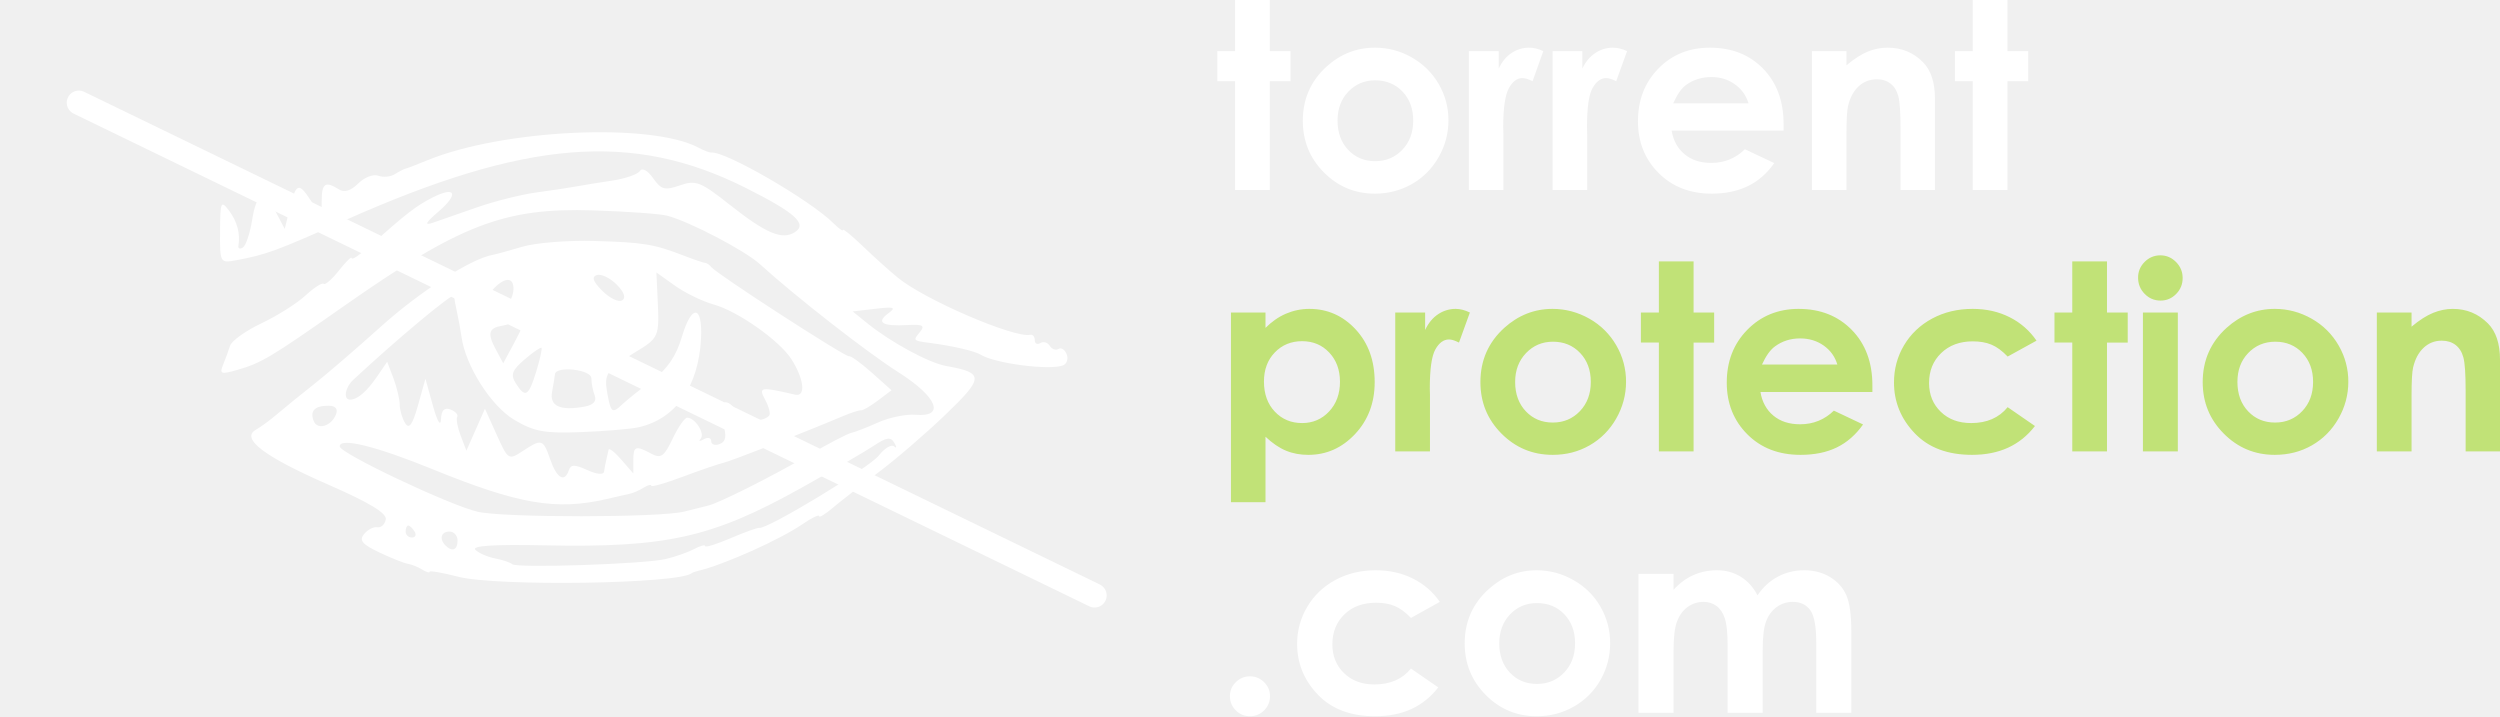
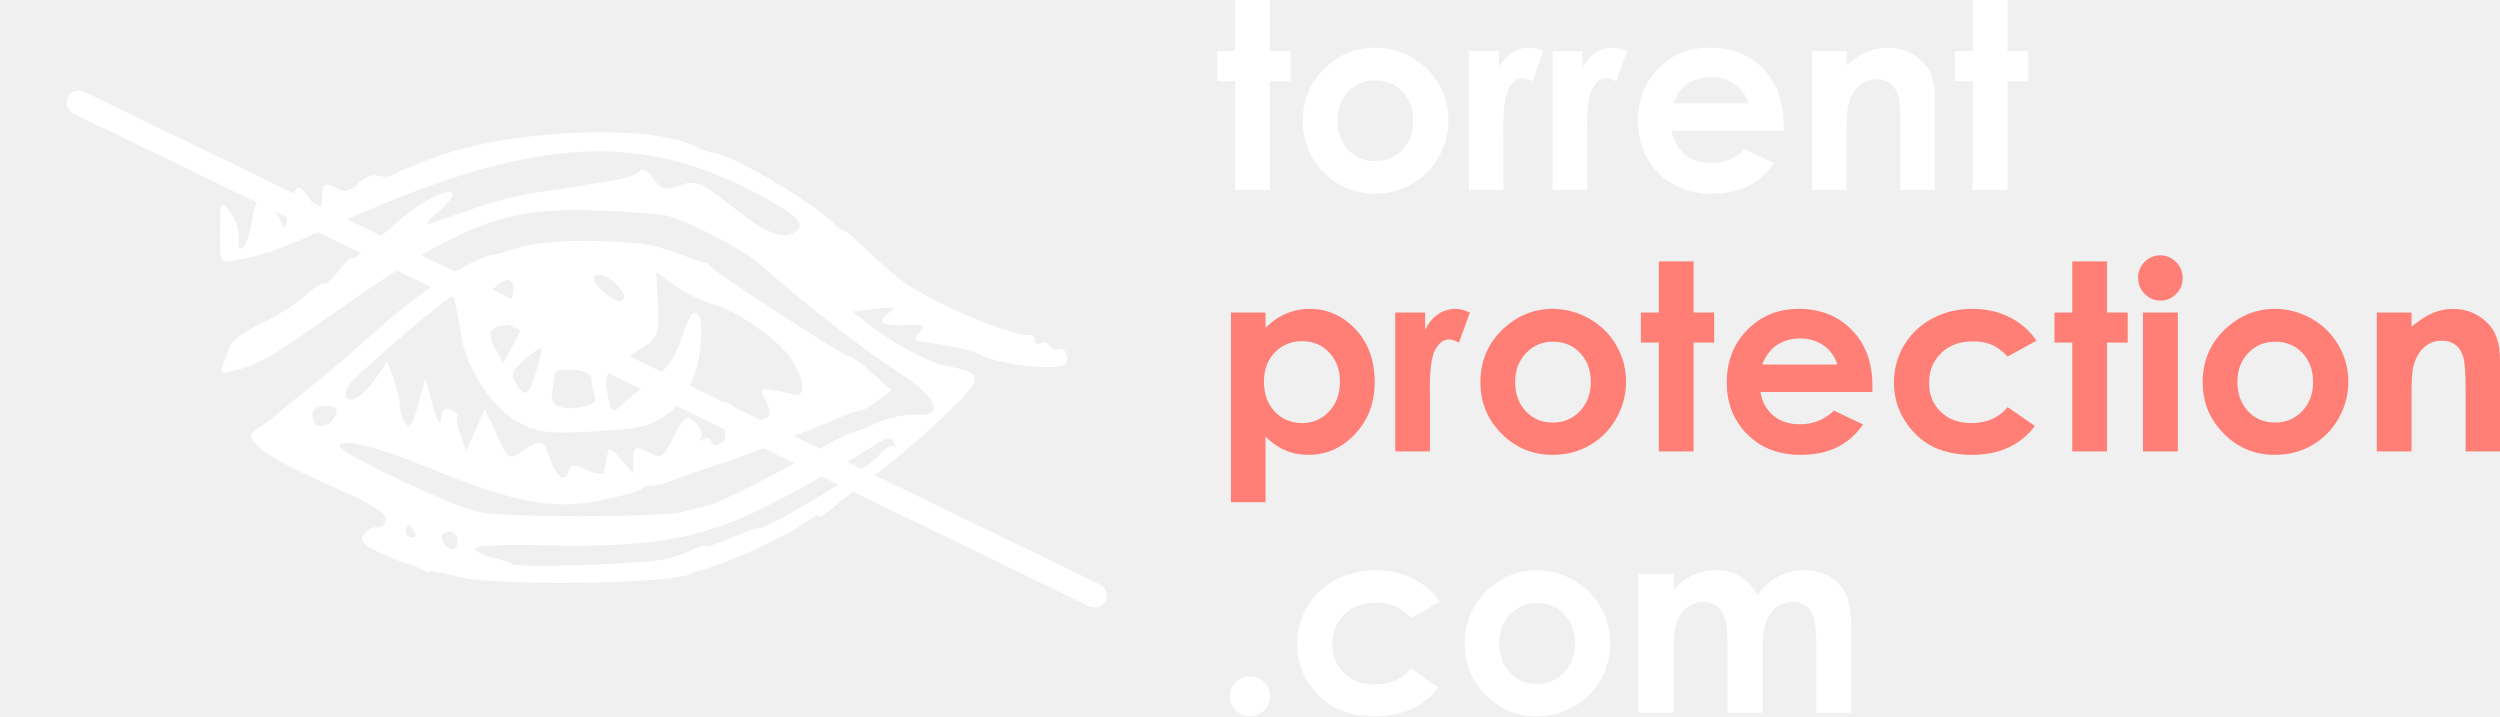
<svg xmlns="http://www.w3.org/2000/svg" width="452.235" height="129.563">
  <g style="line-height:125%" font-size="40" font-weight="400" letter-spacing="0" word-spacing="0" font-family="Sans" fill="red">
    <path style="line-height:100%;-inkscape-font-specification:Century Gothic Bold" d="M223.422 0v9.25h-3.218v5.438h3.218v19.687h6.282V14.688h3.75V9.25h-3.75V0h-6.282zM356.86 0v9.25h-3.219v5.438h3.219v19.687h6.281V14.688h3.75V9.25h-3.75V0h-6.281zM248.704 8.625c-3.278 0-6.195 1.129-8.72 3.406-2.877 2.616-4.312 5.889-4.312 9.813 0 3.662 1.266 6.781 3.813 9.344 2.547 2.562 5.617 3.843 9.219 3.843 2.446 0 4.687-.588 6.718-1.75 2.032-1.162 3.636-2.781 4.813-4.843 1.177-2.063 1.781-4.287 1.781-6.657a12.9 12.9 0 00-1.75-6.562c-1.17-2.032-2.82-3.659-4.906-4.844-2.085-1.185-4.286-1.75-6.656-1.75zm27.906 0a5.63 5.63 0 00-3.188.969c-.97.646-1.727 1.566-2.312 2.812V9.25h-5.406v25.125h6.25V24.219L271.922 23c0-3.509.362-5.862 1.032-7.062.669-1.2 1.468-1.813 2.437-1.813.477 0 1.105.193 1.844.563l1.937-5.438c-.892-.43-1.747-.625-2.562-.625zm15.156 0a5.63 5.63 0 00-3.187.969c-.97.646-1.76 1.566-2.344 2.812V9.25h-5.375v25.125h6.25V24.219L287.079 23c0-3.509.33-5.862 1-7.062.669-1.2 1.499-1.813 2.468-1.813.477 0 1.074.193 1.813.563l1.969-5.438c-.893-.43-1.747-.625-2.563-.625zm17.531 0c-3.724 0-6.842 1.25-9.312 3.781-2.47 2.532-3.688 5.7-3.688 9.532 0 3.74 1.241 6.858 3.72 9.343 2.477 2.486 5.684 3.75 9.624 3.75 2.54 0 4.716-.474 6.563-1.375 1.846-.9 3.426-2.278 4.75-4.156L315.64 27c-1.693 1.647-3.708 2.469-6.062 2.469-1.97 0-3.575-.509-4.844-1.563-1.27-1.054-2.052-2.496-2.344-4.281h20.25v-1.187c0-4.156-1.241-7.5-3.719-10.032-2.477-2.531-5.67-3.781-9.625-3.781zm32.188 0c-1.216 0-2.4.218-3.563.688-1.162.469-2.475 1.3-3.906 2.5V9.25h-6.25v25.125h6.25V24.281c0-2.616.097-4.309.281-5.093.354-1.509.99-2.709 1.907-3.563.915-.854 2.035-1.281 3.312-1.281.985 0 1.8.265 2.469.781.67.516 1.137 1.265 1.406 2.25.27.985.406 3 .406 6v11h6.22V17.781c0-2.893-.726-5.085-2.188-6.562-1.74-1.74-3.851-2.594-6.344-2.594zm-31.906 5.313c1.615 0 3.026.435 4.25 1.312 1.223.877 2.053 2.037 2.468 3.438h-13.625c.708-1.555 1.45-2.666 2.282-3.282 1.323-.985 2.87-1.468 4.625-1.468zm-60.813.593c2 0 3.653.685 4.938 2.032 1.285 1.346 1.937 3.095 1.937 5.25 0 2.154-.66 3.911-1.969 5.28-1.308 1.37-2.936 2.063-4.906 2.063-1.97 0-3.59-.677-4.875-2.031-1.285-1.354-1.937-3.127-1.937-5.312 0-2.124.637-3.857 1.937-5.22 1.3-1.361 2.92-2.062 4.875-2.062z" fill="#fff" />
-     <path style="line-height:100%;-inkscape-font-specification:Century Gothic Bold" d="M390.797 46.188c-1.108 0-2.059.402-2.843 1.187-.785.785-1.188 1.736-1.188 2.844 0 1.154.395 2.13 1.188 2.937.792.808 1.751 1.219 2.875 1.219 1.092 0 2.027-.395 2.812-1.187.785-.793 1.188-1.752 1.188-2.875 0-1.14-.395-2.106-1.188-2.907-.792-.8-1.736-1.218-2.844-1.218zM300.08 47.28v9.25h-3.25v5.438h3.25v19.687h6.28V61.97h3.72V56.53h-3.72v-9.25h-6.28zm74.78 0v9.25h-3.218v5.438h3.219v19.687h6.281V61.97h3.75V56.53h-3.75v-9.25h-6.281zm-138 8.594c-1.507 0-2.926.306-4.25.875-1.323.57-2.548 1.424-3.687 2.563V56.53h-6.25v34.313h6.25V79c1.231 1.17 2.473 2.016 3.72 2.531 1.246.516 2.584.75 4.03.75 3.247 0 6.068-1.234 8.438-3.75 2.37-2.516 3.562-5.666 3.562-9.406 0-3.878-1.144-7.054-3.437-9.531-2.293-2.478-5.097-3.719-8.375-3.719zm26.47 0a5.63 5.63 0 00-3.188.969c-.97.646-1.759 1.597-2.344 2.844V56.53h-5.406v25.125h6.281V71.5l-.03-1.219c0-3.508.33-5.862 1-7.062.669-1.2 1.498-1.813 2.468-1.813.477 0 1.074.193 1.812.563l1.97-5.438c-.893-.43-1.748-.656-2.563-.656zm17.5 0c-3.278 0-6.195 1.16-8.72 3.438-2.877 2.616-4.312 5.888-4.312 9.812 0 3.663 1.266 6.75 3.813 9.313 2.547 2.562 5.649 3.843 9.25 3.843 2.447 0 4.656-.557 6.687-1.718 2.032-1.162 3.636-2.782 4.813-4.844 1.177-2.062 1.781-4.287 1.781-6.656a12.9 12.9 0 00-1.75-6.563 12.87 12.87 0 00-4.875-4.844c-2.085-1.185-4.317-1.78-6.687-1.781zm44.53 0c-3.723 0-6.842 1.281-9.312 3.813-2.47 2.531-3.687 5.699-3.687 9.53 0 3.74 1.24 6.86 3.719 9.345 2.477 2.485 5.685 3.718 9.625 3.718 2.539 0 4.715-.443 6.562-1.343 1.847-.9 3.427-2.28 4.75-4.157l-5.281-2.5c-1.693 1.647-3.74 2.469-6.094 2.469-1.97 0-3.574-.508-4.844-1.562-1.27-1.055-2.051-2.497-2.343-4.282h20.25V69.72c0-4.155-1.242-7.5-3.72-10.031-2.477-2.532-5.67-3.813-9.624-3.813zm31.47 0c-2.694 0-5.135.58-7.313 1.75s-3.878 2.797-5.094 4.844c-1.215 2.046-1.812 4.287-1.812 6.719 0 3.508 1.25 6.57 3.75 9.187 2.5 2.616 5.958 3.906 10.375 3.906 4.909 0 8.682-1.725 11.375-5.218l-4.938-3.407c-1.57 1.924-3.777 2.875-6.593 2.875-2.278 0-4.1-.677-5.5-2.031-1.4-1.354-2.125-3.08-2.125-5.219 0-2.2.733-3.998 2.187-5.406 1.454-1.408 3.364-2.125 5.719-2.125 1.293 0 2.413.194 3.375.594.962.4 1.952 1.125 2.937 2.156l5.22-2.875a12.798 12.798 0 00-4.876-4.25c-1.985-.993-4.194-1.5-6.687-1.5zm54.656 0c-3.278 0-6.195 1.16-8.719 3.438-2.878 2.616-4.312 5.888-4.312 9.812 0 3.663 1.265 6.75 3.812 9.313 2.547 2.562 5.618 3.843 9.219 3.843 2.447 0 4.687-.557 6.719-1.718 2.031-1.162 3.635-2.782 4.812-4.844 1.177-2.062 1.781-4.287 1.781-6.656a12.9 12.9 0 00-1.75-6.563 12.87 12.87 0 00-4.875-4.844c-2.085-1.185-4.317-1.78-6.687-1.781zm32.219 0c-1.216 0-2.401.25-3.563.719-1.162.47-2.475 1.3-3.906 2.5V56.53h-6.281v25.125h6.28V71.563c0-2.617.097-4.31.282-5.094.354-1.508.99-2.709 1.906-3.563.916-.854 2.004-1.281 3.282-1.281.984 0 1.83.266 2.5.781.669.516 1.137 1.265 1.406 2.25.27.985.406 2.968.406 5.969v11.031h6.219V65.063c0-2.894-.726-5.086-2.188-6.563-1.739-1.739-3.85-2.625-6.343-2.625zm-56.063.656v25.125h6.313V56.531h-6.313zm-62 4.688c1.616 0 3.058.435 4.281 1.312 1.224.878 2.022 2.006 2.438 3.407h-13.625c.708-1.555 1.481-2.635 2.312-3.25 1.324-.985 2.84-1.47 4.594-1.47zm-90.094.5c1.97 0 3.614.685 4.907 2.062 1.292 1.378 1.937 3.127 1.937 5.282 0 2.17-.653 3.974-1.969 5.375-1.315 1.4-2.951 2.093-4.875 2.093-1.985 0-3.63-.685-4.937-2.062-1.308-1.378-1.969-3.206-1.969-5.438 0-2.185.66-3.927 1.969-5.281 1.308-1.354 2.952-2.031 4.937-2.031zm45.375.094c2 0 3.622.684 4.907 2.03 1.285 1.347 1.937 3.096 1.937 5.25 0 2.155-.66 3.912-1.969 5.282-1.308 1.37-2.936 2.063-4.906 2.063-1.97 0-3.59-.678-4.875-2.032-1.285-1.354-1.937-3.127-1.937-5.312 0-2.124.668-3.857 1.968-5.219 1.3-1.362 2.92-2.062 4.875-2.062zm130.657 0c2 0 3.62.684 4.906 2.03 1.285 1.347 1.937 3.096 1.937 5.25 0 2.155-.66 3.912-1.968 5.282-1.309 1.37-2.937 2.063-4.907 2.063-1.97 0-3.59-.678-4.875-2.032-1.285-1.354-1.937-3.127-1.937-5.312 0-2.124.637-3.857 1.937-5.219s2.952-2.062 4.907-2.062z" fill="#c1e277" />
+     <path style="line-height:100%;-inkscape-font-specification:Century Gothic Bold" d="M390.797 46.188c-1.108 0-2.059.402-2.843 1.187-.785.785-1.188 1.736-1.188 2.844 0 1.154.395 2.13 1.188 2.937.792.808 1.751 1.219 2.875 1.219 1.092 0 2.027-.395 2.812-1.187.785-.793 1.188-1.752 1.188-2.875 0-1.14-.395-2.106-1.188-2.907-.792-.8-1.736-1.218-2.844-1.218zM300.08 47.28v9.25h-3.25v5.438h3.25v19.687h6.28V61.97h3.72V56.53h-3.72v-9.25h-6.28zm74.78 0v9.25h-3.218v5.438h3.219v19.687h6.281V61.97h3.75V56.53h-3.75v-9.25h-6.281zm-138 8.594c-1.507 0-2.926.306-4.25.875-1.323.57-2.548 1.424-3.687 2.563V56.53h-6.25v34.313h6.25V79c1.231 1.17 2.473 2.016 3.72 2.531 1.246.516 2.584.75 4.03.75 3.247 0 6.068-1.234 8.438-3.75 2.37-2.516 3.562-5.666 3.562-9.406 0-3.878-1.144-7.054-3.437-9.531-2.293-2.478-5.097-3.719-8.375-3.719zm26.47 0a5.63 5.63 0 00-3.188.969c-.97.646-1.759 1.597-2.344 2.844V56.53h-5.406v25.125h6.281V71.5l-.03-1.219c0-3.508.33-5.862 1-7.062.669-1.2 1.498-1.813 2.468-1.813.477 0 1.074.193 1.812.563l1.97-5.438c-.893-.43-1.748-.656-2.563-.656zm17.5 0c-3.278 0-6.195 1.16-8.72 3.438-2.877 2.616-4.312 5.888-4.312 9.812 0 3.663 1.266 6.75 3.813 9.313 2.547 2.562 5.649 3.843 9.25 3.843 2.447 0 4.656-.557 6.687-1.718 2.032-1.162 3.636-2.782 4.813-4.844 1.177-2.062 1.781-4.287 1.781-6.656a12.9 12.9 0 00-1.75-6.563 12.87 12.87 0 00-4.875-4.844c-2.085-1.185-4.317-1.78-6.687-1.781zm44.53 0c-3.723 0-6.842 1.281-9.312 3.813-2.47 2.531-3.687 5.699-3.687 9.53 0 3.74 1.24 6.86 3.719 9.345 2.477 2.485 5.685 3.718 9.625 3.718 2.539 0 4.715-.443 6.562-1.343 1.847-.9 3.427-2.28 4.75-4.157l-5.281-2.5c-1.693 1.647-3.74 2.469-6.094 2.469-1.97 0-3.574-.508-4.844-1.562-1.27-1.055-2.051-2.497-2.343-4.282h20.25V69.72c0-4.155-1.242-7.5-3.72-10.031-2.477-2.532-5.67-3.813-9.624-3.813zm31.47 0c-2.694 0-5.135.58-7.313 1.75s-3.878 2.797-5.094 4.844c-1.215 2.046-1.812 4.287-1.812 6.719 0 3.508 1.25 6.57 3.75 9.187 2.5 2.616 5.958 3.906 10.375 3.906 4.909 0 8.682-1.725 11.375-5.218l-4.938-3.407c-1.57 1.924-3.777 2.875-6.593 2.875-2.278 0-4.1-.677-5.5-2.031-1.4-1.354-2.125-3.08-2.125-5.219 0-2.2.733-3.998 2.187-5.406 1.454-1.408 3.364-2.125 5.719-2.125 1.293 0 2.413.194 3.375.594.962.4 1.952 1.125 2.937 2.156l5.22-2.875a12.798 12.798 0 00-4.876-4.25c-1.985-.993-4.194-1.5-6.687-1.5zm54.656 0c-3.278 0-6.195 1.16-8.719 3.438-2.878 2.616-4.312 5.888-4.312 9.812 0 3.663 1.265 6.75 3.812 9.313 2.547 2.562 5.618 3.843 9.219 3.843 2.447 0 4.687-.557 6.719-1.718 2.031-1.162 3.635-2.782 4.812-4.844 1.177-2.062 1.781-4.287 1.781-6.656a12.9 12.9 0 00-1.75-6.563 12.87 12.87 0 00-4.875-4.844c-2.085-1.185-4.317-1.78-6.687-1.781zm32.219 0c-1.216 0-2.401.25-3.563.719-1.162.47-2.475 1.3-3.906 2.5V56.53h-6.281v25.125h6.28V71.563c0-2.617.097-4.31.282-5.094.354-1.508.99-2.709 1.906-3.563.916-.854 2.004-1.281 3.282-1.281.984 0 1.83.266 2.5.781.669.516 1.137 1.265 1.406 2.25.27.985.406 2.968.406 5.969v11.031h6.219V65.063c0-2.894-.726-5.086-2.188-6.563-1.739-1.739-3.85-2.625-6.343-2.625zm-56.063.656v25.125h6.313V56.531h-6.313zm-62 4.688c1.616 0 3.058.435 4.281 1.312 1.224.878 2.022 2.006 2.438 3.407h-13.625c.708-1.555 1.481-2.635 2.312-3.25 1.324-.985 2.84-1.47 4.594-1.47zm-90.094.5c1.97 0 3.614.685 4.907 2.062 1.292 1.378 1.937 3.127 1.937 5.282 0 2.17-.653 3.974-1.969 5.375-1.315 1.4-2.951 2.093-4.875 2.093-1.985 0-3.63-.685-4.937-2.062-1.308-1.378-1.969-3.206-1.969-5.438 0-2.185.66-3.927 1.969-5.281 1.308-1.354 2.952-2.031 4.937-2.031zm45.375.094c2 0 3.622.684 4.907 2.03 1.285 1.347 1.937 3.096 1.937 5.25 0 2.155-.66 3.912-1.969 5.282-1.308 1.37-2.936 2.063-4.906 2.063-1.97 0-3.59-.678-4.875-2.032-1.285-1.354-1.937-3.127-1.937-5.312 0-2.124.668-3.857 1.968-5.219 1.3-1.362 2.92-2.062 4.875-2.062zm130.657 0c2 0 3.62.684 4.906 2.03 1.285 1.347 1.937 3.096 1.937 5.25 0 2.155-.66 3.912-1.968 5.282-1.309 1.37-2.937 2.063-4.907 2.063-1.97 0-3.59-.678-4.875-2.032-1.285-1.354-1.937-3.127-1.937-5.312 0-2.124.637-3.857 1.937-5.219s2.952-2.062 4.907-2.062z" fill="#ff7e75" />
    <path style="line-height:100%;-inkscape-font-specification:Century Gothic Bold" d="M248.86 103.156c-2.693 0-5.104.58-7.281 1.75-2.178 1.17-3.878 2.797-5.094 4.844a12.937 12.937 0 00-1.844 6.719c0 3.509 1.25 6.571 3.75 9.187 2.5 2.616 5.958 3.907 10.375 3.907 4.91 0 8.713-1.726 11.406-5.22l-4.937-3.405c-1.57 1.923-3.778 2.875-6.594 2.875-2.278 0-4.1-.678-5.5-2.032-1.4-1.354-2.125-3.08-2.125-5.218 0-2.201.733-4.03 2.188-5.438 1.454-1.408 3.364-2.094 5.718-2.094 1.293 0 2.414.194 3.375.594.962.4 1.953 1.125 2.938 2.156l5.219-2.906c-1.262-1.831-2.89-3.226-4.875-4.219-1.986-.992-4.226-1.5-6.72-1.5zm29.094 0c-3.278 0-6.164 1.16-8.688 3.438-2.878 2.616-4.312 5.857-4.312 9.781 0 3.663 1.265 6.782 3.812 9.344 2.547 2.562 5.618 3.844 9.219 3.844 2.447 0 4.687-.589 6.719-1.75a12.68 12.68 0 004.812-4.813c1.177-2.062 1.75-4.286 1.75-6.656 0-2.355-.58-4.563-1.75-6.594-1.17-2.031-2.79-3.628-4.875-4.812-2.085-1.185-4.317-1.782-6.687-1.782zm32.656 0c-1.554 0-2.966.29-4.281.875-1.316.585-2.517 1.472-3.594 2.657v-2.875h-6.344v25.125h6.344V117.75c0-2.416.202-4.19.625-5.312.423-1.124 1.052-2.002 1.906-2.625a4.796 4.796 0 012.875-.938c.939 0 1.713.258 2.375.75.662.493 1.17 1.242 1.5 2.25.33 1.008.5 2.628.5 4.875v12.188h6.344v-11.344c0-2.401.21-4.134.625-5.219.415-1.085 1.052-1.947 1.906-2.562a4.873 4.873 0 012.906-.938c1.416 0 2.48.523 3.188 1.531.708 1.008 1.062 2.934 1.062 5.782v12.75h6.344v-14.75c0-3.017-.314-5.193-.906-6.532-.593-1.339-1.552-2.419-2.906-3.25-1.355-.83-2.934-1.25-4.72-1.25-1.723 0-3.295.387-4.75 1.157-1.453.769-2.686 1.897-3.687 3.375-.77-1.478-1.8-2.606-3.062-3.375-1.262-.77-2.68-1.157-4.25-1.157zm-32.563 5.938c2 0 3.653.684 4.938 2.031 1.285 1.347 1.937 3.096 1.937 5.25s-.66 3.912-1.968 5.281c-1.309 1.37-2.968 2.063-4.938 2.063-1.97 0-3.59-.677-4.875-2.031-1.285-1.355-1.937-3.128-1.937-5.313 0-2.124.668-3.888 1.968-5.25 1.3-1.362 2.92-2.031 4.875-2.031zm-51.937 13.25c-1 0-1.855.362-2.563 1.062-.708.7-1.062 1.531-1.062 2.532 0 1 .354 1.854 1.062 2.562a3.493 3.493 0 002.563 1.063c1 0 1.854-.355 2.562-1.063a3.493 3.493 0 001.063-2.562c0-1-.355-1.832-1.063-2.532s-1.562-1.062-2.562-1.062z" fill="#fff" />
    <path d="M82.857 104.321c-2.832-.731-5.149-1.132-5.149-.89 0 .24-.61.057-1.355-.409-.745-.465-1.902-.93-2.572-1.032-.67-.101-2.996-1.03-5.17-2.06-3.109-1.476-3.695-2.188-2.743-3.334.665-.801 1.743-1.351 2.396-1.221.652.13 1.336-.495 1.52-1.39.232-1.135-2.913-3.045-10.422-6.327-11.576-5.06-15.89-8.338-13.064-9.925.882-.495 2.646-1.796 3.92-2.892 1.274-1.095 4.181-3.455 6.46-5.243 2.28-1.788 7.822-6.559 12.317-10.6 6.972-6.27 16.21-12.194 20.094-12.886.596-.106 3.035-.774 5.42-1.483 2.384-.71 8.237-1.178 13.006-1.04 8.957.26 10.743.554 16.258 2.685 1.789.691 3.496 1.269 3.794 1.284.298.015.786.35 1.084.744.905 1.197 24.348 16.372 24.93 16.138.297-.12 2.15 1.215 4.117 2.967l3.575 3.186-2.465 1.86c-1.356 1.022-2.721 1.817-3.034 1.766-.312-.052-1.787.422-3.278 1.052-7.16 3.028-20.227 8.128-21.677 8.461-.894.205-4.187 1.335-7.317 2.51-3.13 1.176-5.69 1.906-5.69 1.625 0-.282-.61-.132-1.355.334-.745.465-1.842.956-2.439 1.09-.596.135-2.547.581-4.335.993-9.102 2.094-15.897.925-31.433-5.405-10.255-4.179-16.8-5.788-16.8-4.13 0 1.235 19.858 10.644 24.953 11.823 4.772 1.103 33.042 1.079 37.37-.032 1.789-.46 3.74-.946 4.336-1.082 1.913-.435 11.73-5.369 18.255-9.174 3.483-2.031 6.897-3.815 7.588-3.963.69-.15 2.905-1.01 4.923-1.913 2.017-.903 5.066-1.523 6.774-1.377 5.403.46 3.9-3.236-3.126-7.69-5.669-3.591-18.588-13.675-25.079-19.573-2.71-2.462-12.736-7.7-16.748-8.75-1.288-.338-7.319-.77-13.402-.962-16.086-.508-24.027 2.549-45.215 17.404-13.273 9.305-14.778 10.203-19.304 11.5-2.772.795-3.097.671-2.436-.931.42-1.017.993-2.581 1.275-3.475.281-.895 2.842-2.728 5.69-4.075 2.849-1.347 6.435-3.612 7.97-5.035 1.535-1.422 3.009-2.367 3.276-2.1.266.266 1.516-.826 2.776-2.428 1.26-1.602 2.292-2.6 2.292-2.217s1.34-.492 2.98-1.944c7.026-6.226 8.562-7.422 11.482-8.94 4.328-2.25 5.04-.792 1.212 2.486-2.305 1.974-2.599 2.54-1.042 2.009 1.192-.408 4.789-1.66 7.992-2.785 3.204-1.124 8.081-2.348 10.84-2.719 2.757-.37 5.97-.856 7.138-1.077 1.168-.222 4.092-.697 6.496-1.056 2.404-.358 4.678-1.148 5.053-1.754.392-.634 1.4-.078 2.37 1.308 1.46 2.085 2.117 2.261 4.859 1.305 2.867-1 3.73-.663 9.018 3.515 6.551 5.176 9.454 6.405 11.74 4.97 2.375-1.49.13-3.522-8.89-8.046-20.49-10.277-39.779-8.7-72.575 5.93-12.333 5.503-14.127 6.16-19.538 7.169-2.954.55-2.98.502-2.947-5.258.032-5.348.162-5.645 1.626-3.71 1.474 1.949 2.071 4.199 1.693 6.377-.086.491.28.624.813.295.533-.33 1.282-2.56 1.666-4.958.816-5.102 2.156-5.528 4.337-1.379l1.567 2.98.785-3.25c1.223-5.066 1.68-5.303 3.858-2l2.033 3.083.01-2.98c.012-3.132.67-3.559 3.117-2.009.973.617 2.175.246 3.498-1.076 1.108-1.108 2.734-1.74 3.613-1.402.88.338 2.232.212 3.006-.279.773-.49 1.65-.94 1.948-1 .298-.057 2.006-.714 3.794-1.455 13.636-5.655 40.597-6.93 49.195-2.329.962.514 1.992.907 2.29.872 2.521-.297 17.969 8.646 22.138 12.815.94.94 1.707 1.478 1.707 1.197 0-.281 1.598 1.025 3.55 2.903 1.952 1.878 4.823 4.46 6.38 5.739 4.82 3.958 21.047 10.95 23.942 10.318.447-.097.813.338.813.97 0 .631.454.867 1.009.524.555-.343 1.32-.12 1.7.496.381.615 1.095.87 1.588.566.492-.305 1.16.135 1.482.976.323.841.012 1.746-.699 2.01-2.473.921-12.303-.362-14.857-1.94-1.085-.67-4.981-1.575-9.191-2.132-3.091-.41-3.097-.417-1.785-1.998.949-1.144.482-1.394-2.306-1.236-4.524.257-5.701-.462-3.45-2.107 1.5-1.098 1.115-1.237-2.316-.837l-4.116.48 2.61 2.115c4.263 3.452 11.155 7.19 14.296 7.752 6.897 1.236 6.886 2.074-.113 8.798-3.61 3.467-9.136 8.22-12.28 10.56-3.143 2.341-6.812 5.191-8.153 6.334-1.342 1.142-2.44 1.803-2.44 1.468 0-.334-1.34.315-2.98 1.444-4.121 2.837-14.327 7.397-18.968 8.475-.447.104-.935.287-1.084.407-2.414 1.946-35.283 2.438-42.272.633zm37.561-3.194c1.732-.408 4.049-1.223 5.149-1.812 1.1-.588 2-.826 2-.529 0 .298 2.073-.347 4.607-1.433 2.533-1.086 4.86-1.922 5.17-1.858 1.416.292 19.876-10.873 21.6-13.065 1.065-1.354 2.323-2.112 2.795-1.685.473.426.493.14.043-.638-.648-1.123-1.407-1.018-3.696.51-1.584 1.058-7.514 4.506-13.177 7.663-16.14 8.996-24.369 10.83-46.532 10.366-9.011-.188-13.112.08-12.385.806.598.598 2.215 1.305 3.593 1.57 1.379.266 2.753.73 3.055 1.031.758.758 23.904-.014 27.778-.926zM82.766 97.78c0-.894-.65-1.626-1.445-1.626-1.538 0-1.919 1.333-.722 2.53 1.21 1.21 2.167.81 2.167-.904zm-7.768-1.626c-.368-.596-.885-1.083-1.147-1.083-.263 0-.478.487-.478 1.083s.516 1.084 1.147 1.084c.632 0 .847-.488.478-1.084zm27.906-11.097c.354-1.06 1.056-1.065 3.342-.023 1.743.793 2.949.896 3.03.258.075-.584.258-1.549.407-2.145.149-.596.332-1.402.406-1.791.075-.39 1.111.417 2.304 1.791l2.167 2.5v-2.334c0-2.637.386-2.783 3.268-1.24 1.729.924 2.319.509 3.846-2.71.993-2.092 2.177-3.803 2.632-3.803 1.435 0 3.278 2.87 2.439 3.796-.442.488-.194.536.551.108.745-.43 1.355-.279 1.355.334s.687.85 1.528.527c1.137-.436 1.296-1.394.621-3.745-1.077-3.757.366-5.14 2.383-2.284 1.279 1.81 4.546 2.303 5.952.897.292-.292-.021-1.562-.696-2.823-1.281-2.393-.958-2.452 5.386-.98 1.984.46 1.643-2.821-.666-6.42-2.176-3.39-9.724-8.694-14.084-9.898-1.987-.549-5.127-2.075-6.976-3.392l-3.362-2.394.222 4.737c.327 6.965.288 7.057-4.128 9.74-5.074 3.083-5.608 3.87-4.98 7.336.65 3.581.894 3.77 2.684 2.074.816-.773 3.252-2.727 5.415-4.34 2.751-2.054 4.368-4.415 5.388-7.869 1.763-5.973 3.767-5.845 3.477.22-.416 8.698-4.56 14.601-11.307 16.107-1.415.316-6.098.71-10.407.877-6.619.255-8.495-.092-12.1-2.242-4.17-2.487-8.765-9.708-9.51-14.946a69.413 69.413 0 00-.799-4.388c-.265-1.192-.52-2.577-.565-3.078-.066-.723-10.4 7.892-18.224 15.195-1.502 1.4-1.844 3.61-.556 3.583 1.344-.028 3.005-1.461 4.898-4.23l1.792-2.619 1.126 2.961c.619 1.63 1.133 3.784 1.142 4.788.011 1.004.456 2.52.992 3.367.719 1.136 1.33.279 2.319-3.251l1.343-4.793 1.352 4.878c.784 2.828 1.397 3.867 1.458 2.472.074-1.667.604-2.214 1.727-1.783.89.342 1.435.936 1.21 1.32-.224.386.058 1.92.627 3.41l1.036 2.71 1.677-3.794 1.678-3.794 2.112 4.683c2.07 4.592 2.161 4.65 4.709 2.98 3.475-2.276 3.693-2.21 5.003 1.55 1.184 3.397 2.593 4.199 3.356 1.91zM60.79 74.934c.377-.982-.118-1.542-1.361-1.542-2.498 0-3.395.915-2.692 2.747.664 1.73 3.218.97 4.053-1.205zm46.788-3.395c-.333-.867-.605-2.268-.605-3.113 0-1.592-6.428-2.3-6.584-.725-.044.447-.28 1.876-.523 3.176-.484 2.577 1.458 3.475 5.815 2.69 1.653-.299 2.297-.987 1.897-2.028zM97 67.214c.677-2.205 1.104-4.136.948-4.291-.155-.156-1.535.795-3.066 2.112-2.26 1.946-2.558 2.751-1.584 4.292 1.725 2.73 2.32 2.39 3.702-2.113zm-1.95-9.599c0-.335-.61-.229-1.356.237-.745.465-2.009.945-2.809 1.066-2.457.372-2.762 1.36-1.277 4.135l1.426 2.665 2.007-3.747c1.105-2.06 2.008-4.02 2.008-4.356zm-3.883-2.224c1.815-.696 2.42-4.761.708-4.761-1.615 0-4.49 3.332-3.817 4.423.728 1.178.878 1.195 3.109.338zm20.363-3.937c-1.19-1.19-2.794-1.954-3.564-1.697-.993.33-.699 1.168 1.01 2.877 1.326 1.326 2.93 2.09 3.564 1.698.736-.455.37-1.497-1.01-2.878z" fill="#fff" />
    <path d="M14.264 18.576L198 107.707M14.264 18.576L198 107.707" fill="none" stroke="#fff" stroke-width="4.379" stroke-linecap="round" />
  </g>
</svg>
